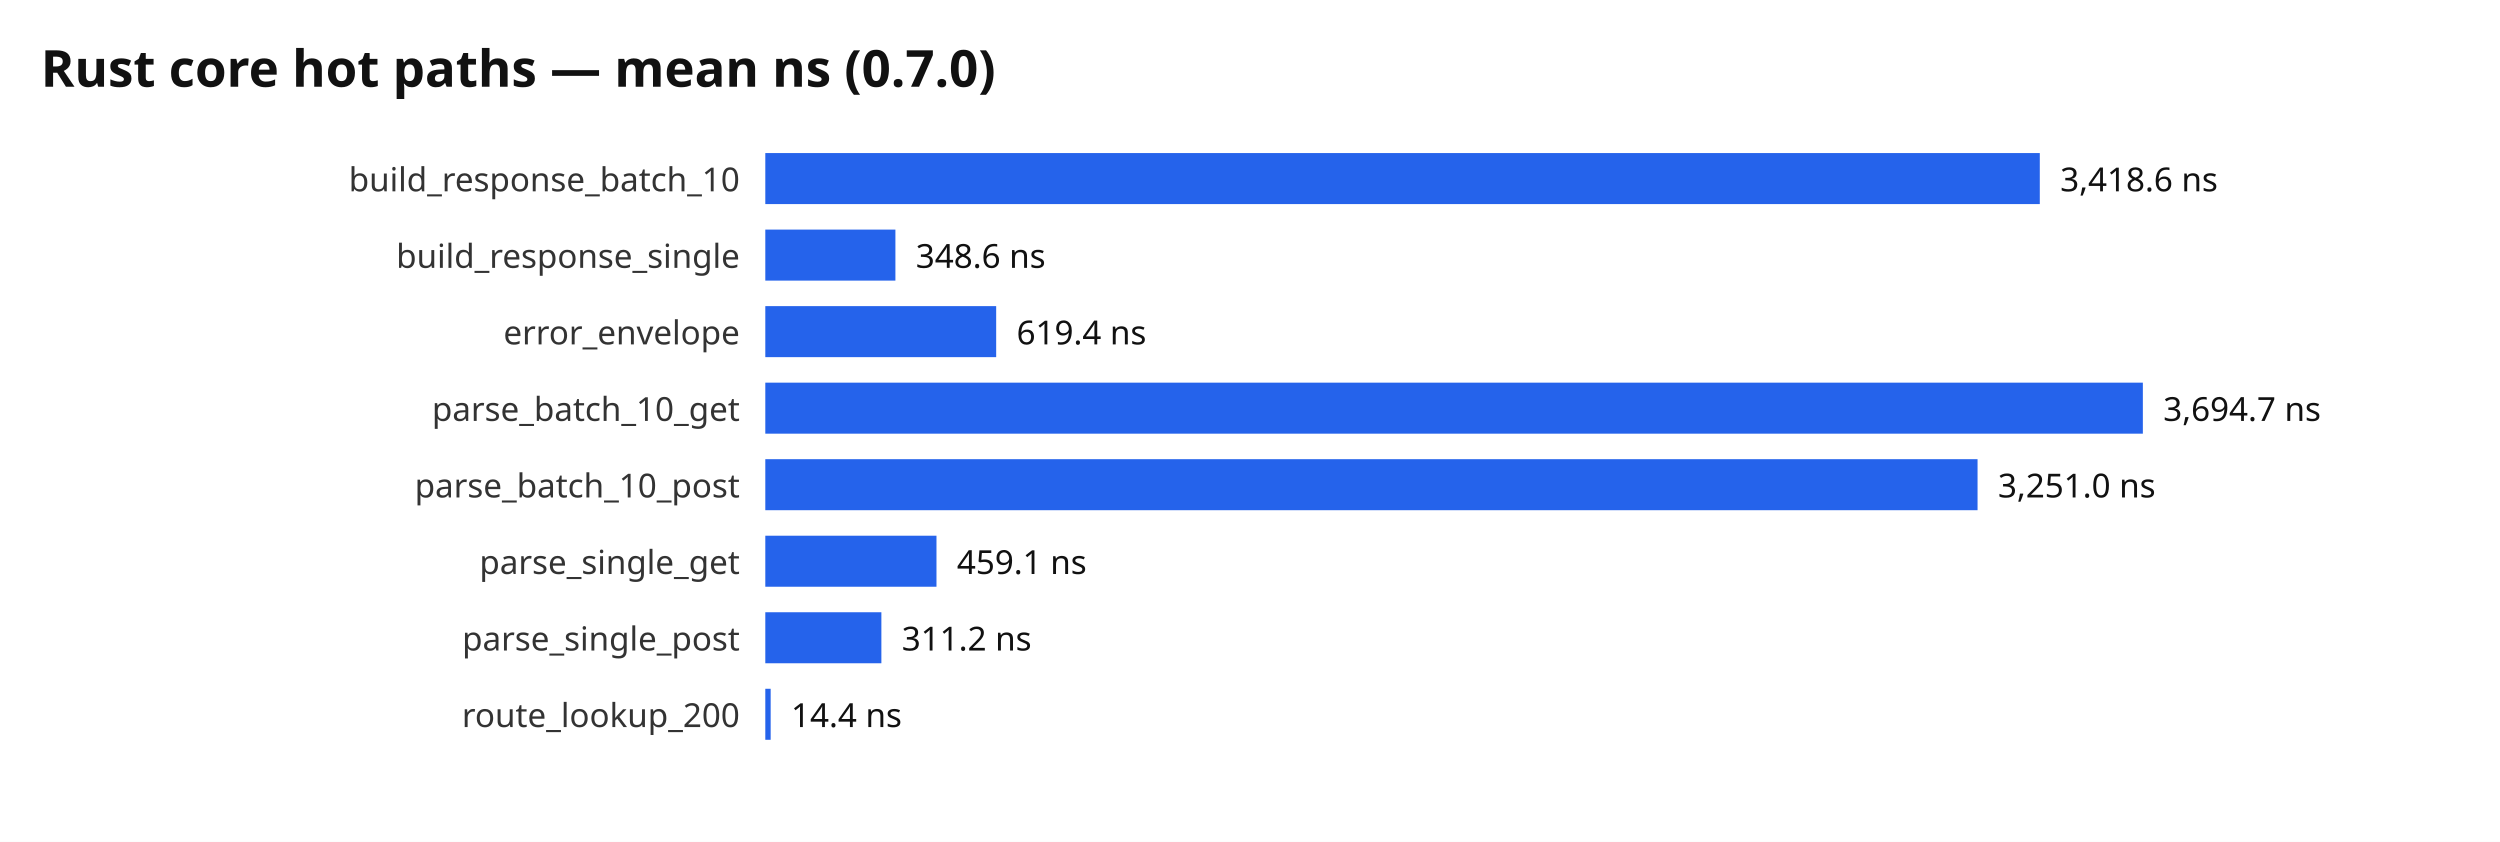
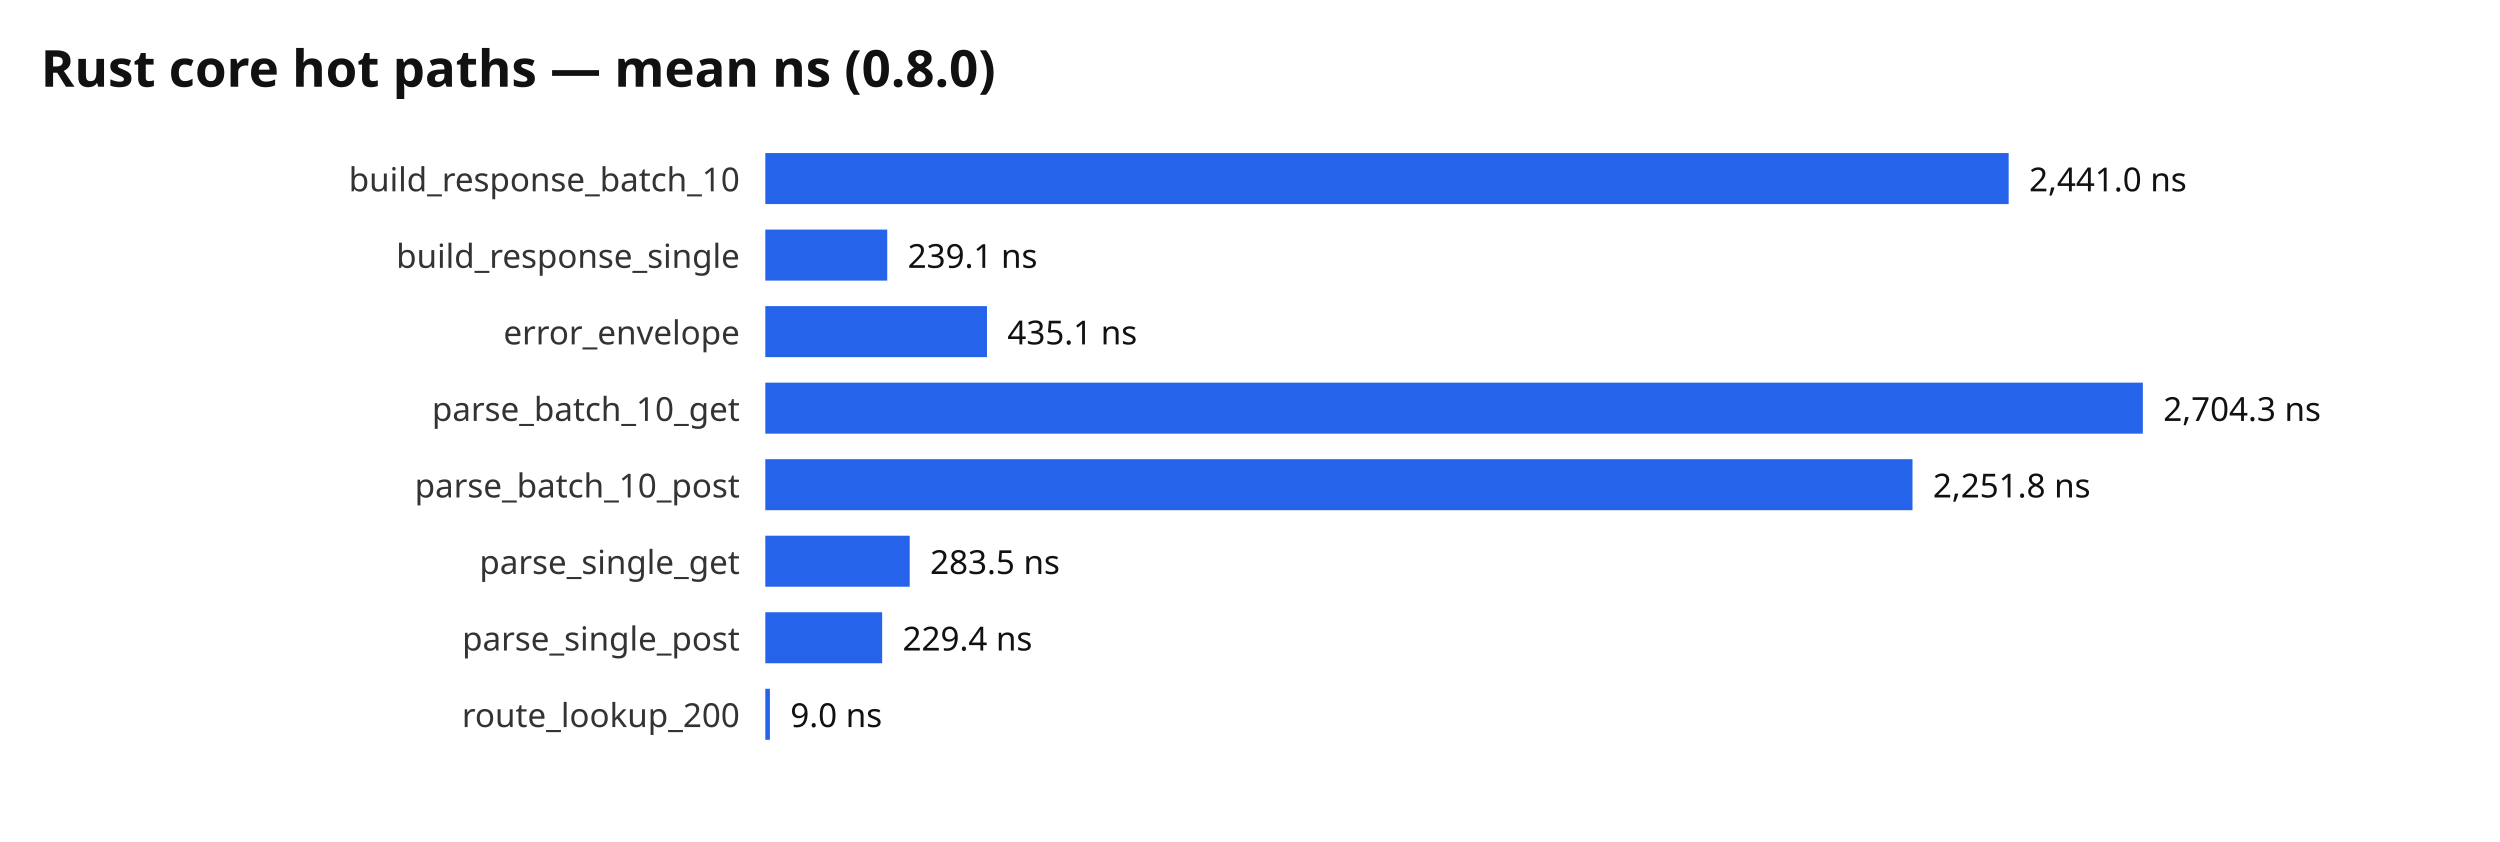
<svg xmlns="http://www.w3.org/2000/svg" width="980" height="330" viewBox="0 0 980 330" font-family="sans-serif">
  <rect width="980" height="330" fill="#ffffff" />
-   <text x="16" y="34" font-size="20" font-weight="bold" fill="#111">Rust core hot paths — mean ns (0.7.0)</text>
+   <text x="16" y="34" font-size="20" font-weight="bold" fill="#111">Rust core hot paths — mean ns (0.8.0)</text>
  <text x="290" y="75" font-size="13" text-anchor="end" fill="#333">build_response_batch_10</text>
-   <rect x="300" y="60" width="499.6" height="20" fill="#2563eb" />
-   <text x="807.6" y="75" font-size="13" fill="#111">3,418.6 ns</text>
+   <rect x="300" y="60" width="487.4" height="20" fill="#2563eb" />
+   <text x="795.4" y="75" font-size="13" fill="#111">2,441.0 ns</text>
  <text x="290" y="105" font-size="13" text-anchor="end" fill="#333">build_response_single</text>
-   <rect x="300" y="90" width="51.0" height="20" fill="#2563eb" />
-   <text x="359.0" y="105" font-size="13" fill="#111">348.6 ns</text>
+   <rect x="300" y="90" width="47.8" height="20" fill="#2563eb" />
+   <text x="355.8" y="105" font-size="13" fill="#111">239.1 ns</text>
  <text x="290" y="135" font-size="13" text-anchor="end" fill="#333">error_envelope</text>
-   <rect x="300" y="120" width="90.5" height="20" fill="#2563eb" />
-   <text x="398.5" y="135" font-size="13" fill="#111">619.4 ns</text>
+   <rect x="300" y="120" width="86.9" height="20" fill="#2563eb" />
+   <text x="394.9" y="135" font-size="13" fill="#111">435.1 ns</text>
  <text x="290" y="165" font-size="13" text-anchor="end" fill="#333">parse_batch_10_get</text>
  <rect x="300" y="150" width="540.0" height="20" fill="#2563eb" />
-   <text x="848.0" y="165" font-size="13" fill="#111">3,694.7 ns</text>
+   <text x="848.0" y="165" font-size="13" fill="#111">2,704.3 ns</text>
  <text x="290" y="195" font-size="13" text-anchor="end" fill="#333">parse_batch_10_post</text>
-   <rect x="300" y="180" width="475.2" height="20" fill="#2563eb" />
-   <text x="783.2" y="195" font-size="13" fill="#111">3,251.0 ns</text>
+   <rect x="300" y="180" width="449.7" height="20" fill="#2563eb" />
+   <text x="757.7" y="195" font-size="13" fill="#111">2,251.8 ns</text>
  <text x="290" y="225" font-size="13" text-anchor="end" fill="#333">parse_single_get</text>
-   <rect x="300" y="210" width="67.1" height="20" fill="#2563eb" />
-   <text x="375.1" y="225" font-size="13" fill="#111">459.1 ns</text>
+   <rect x="300" y="210" width="56.6" height="20" fill="#2563eb" />
+   <text x="364.6" y="225" font-size="13" fill="#111">283.5 ns</text>
  <text x="290" y="255" font-size="13" text-anchor="end" fill="#333">parse_single_post</text>
-   <rect x="300" y="240" width="45.5" height="20" fill="#2563eb" />
-   <text x="353.5" y="255" font-size="13" fill="#111">311.2 ns</text>
+   <rect x="300" y="240" width="45.8" height="20" fill="#2563eb" />
+   <text x="353.8" y="255" font-size="13" fill="#111">229.4 ns</text>
  <text x="290" y="285" font-size="13" text-anchor="end" fill="#333">route_lookup_200</text>
-   <rect x="300" y="270" width="2.1" height="20" fill="#2563eb" />
-   <text x="310.1" y="285" font-size="13" fill="#111">14.4 ns</text>
+   <rect x="300" y="270" width="1.8" height="20" fill="#2563eb" />
+   <text x="309.8" y="285" font-size="13" fill="#111">9.0 ns</text>
</svg>
